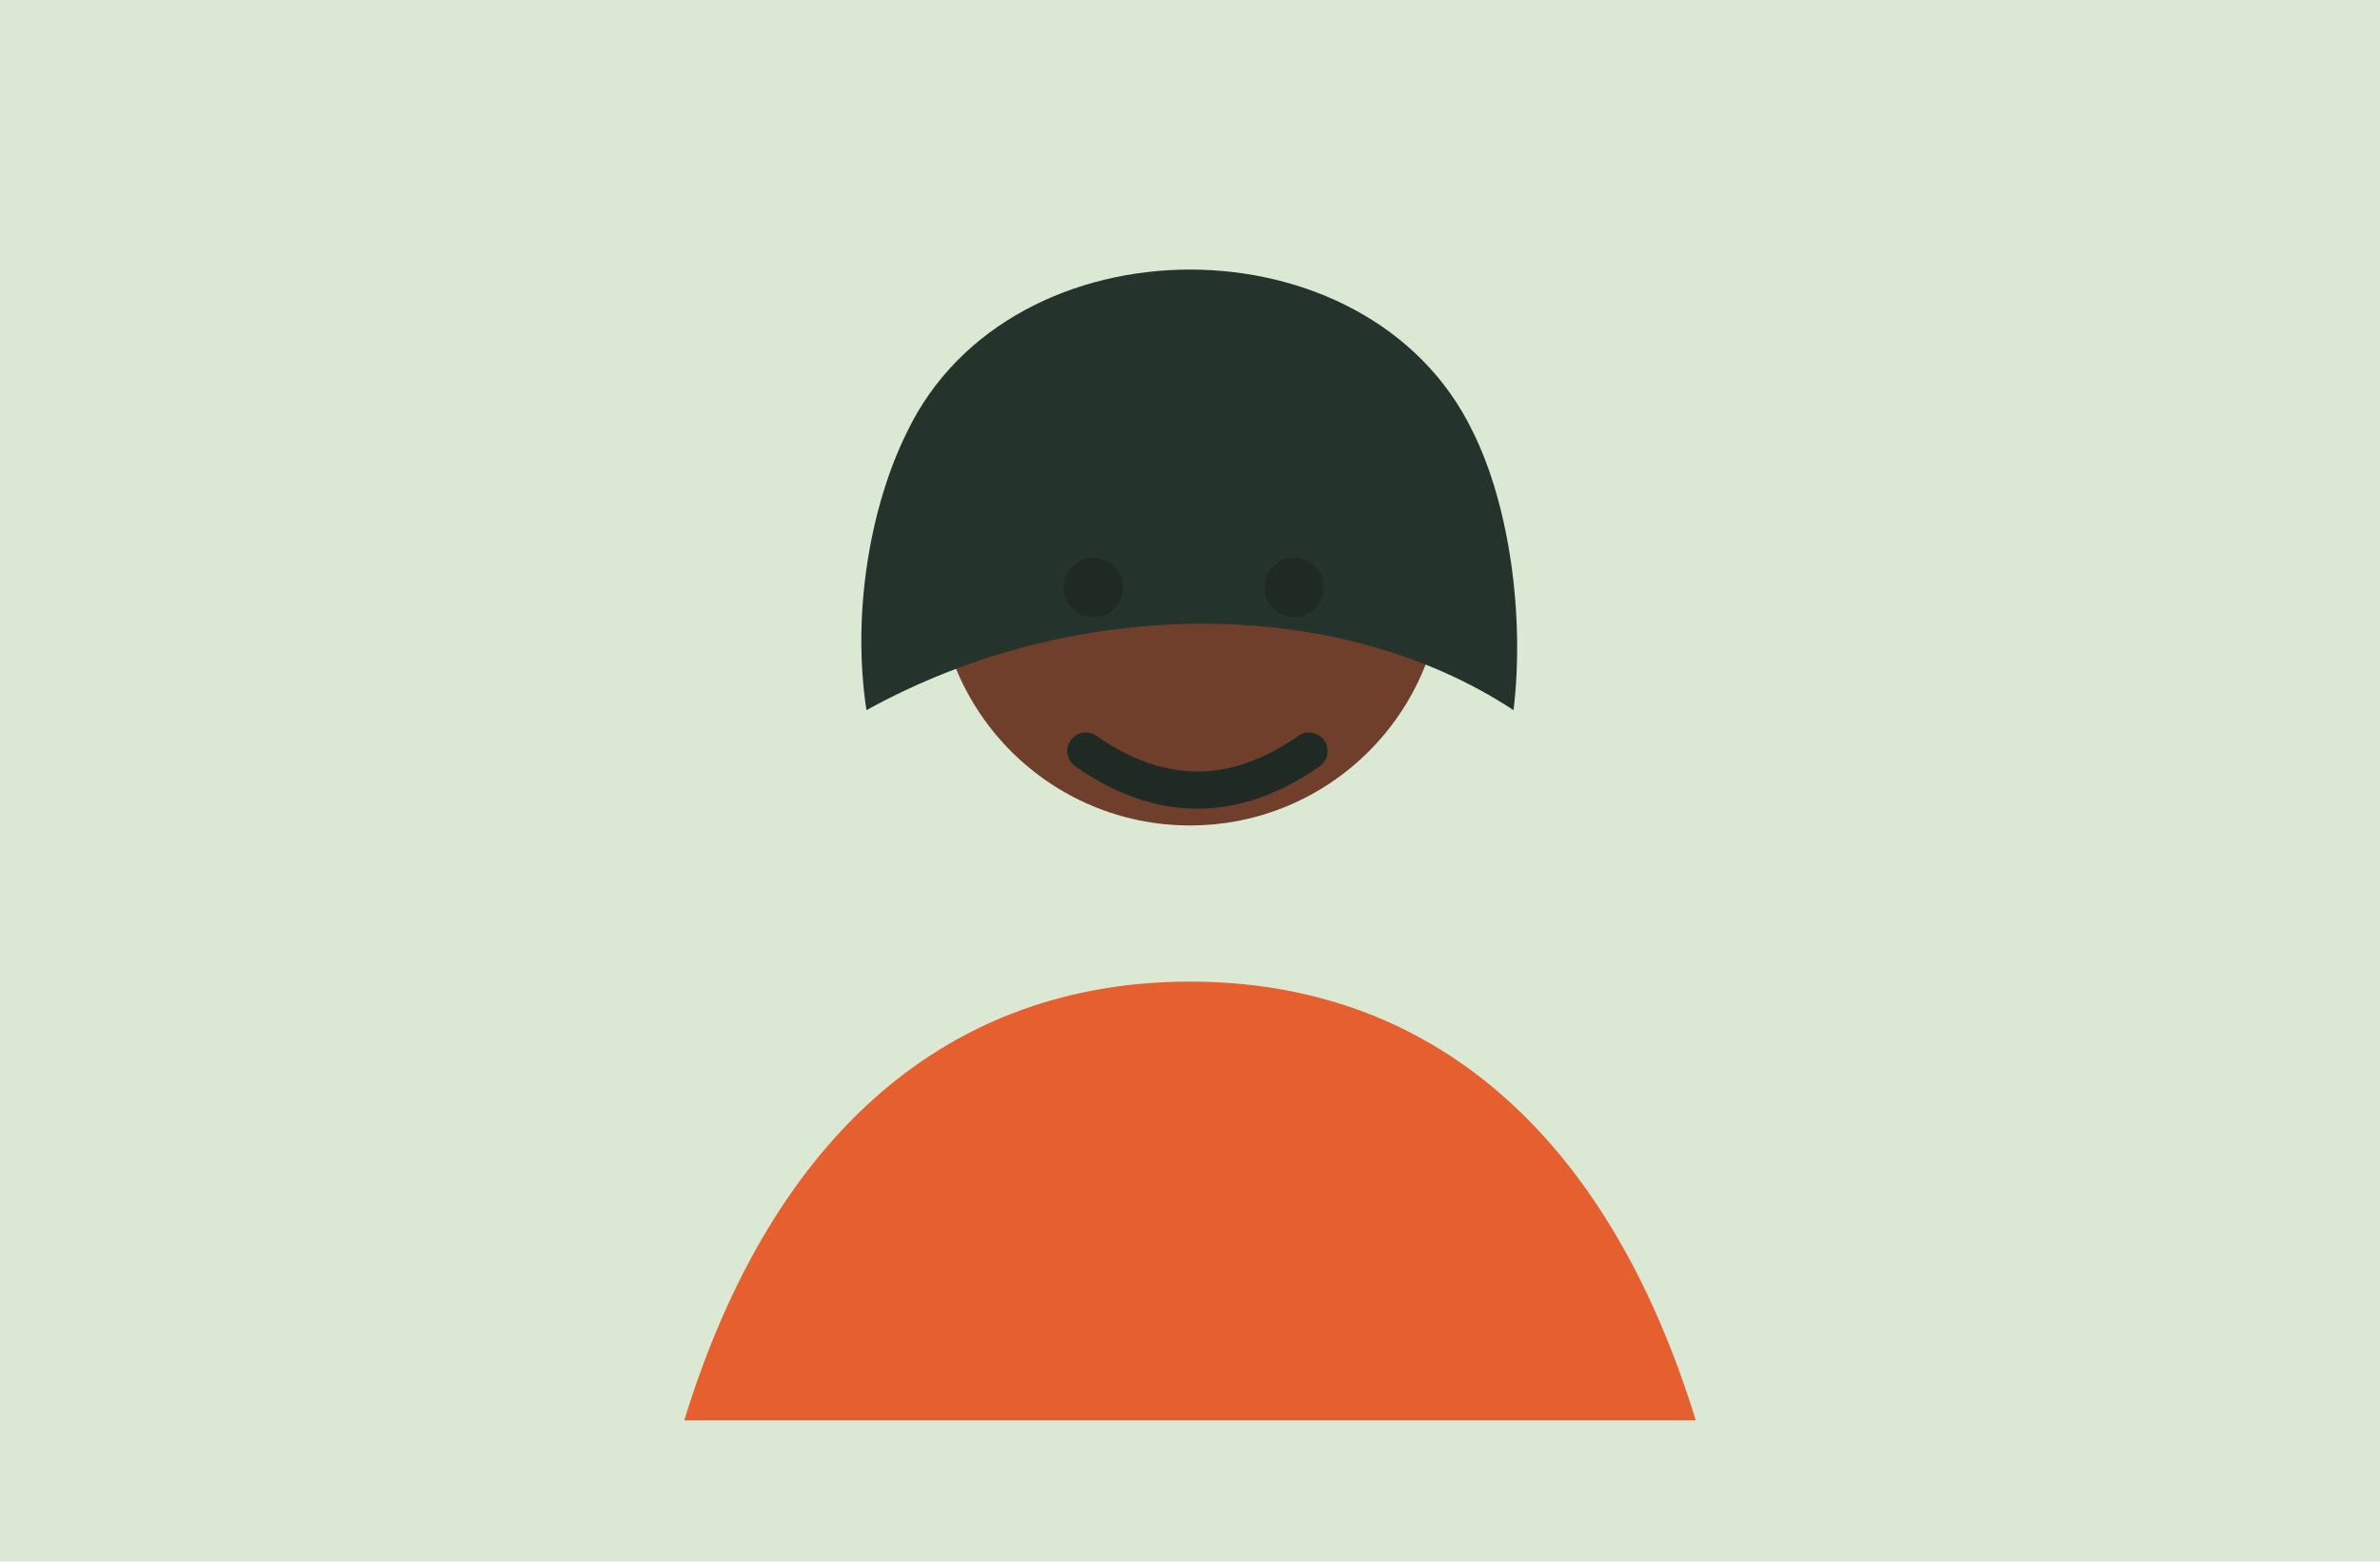
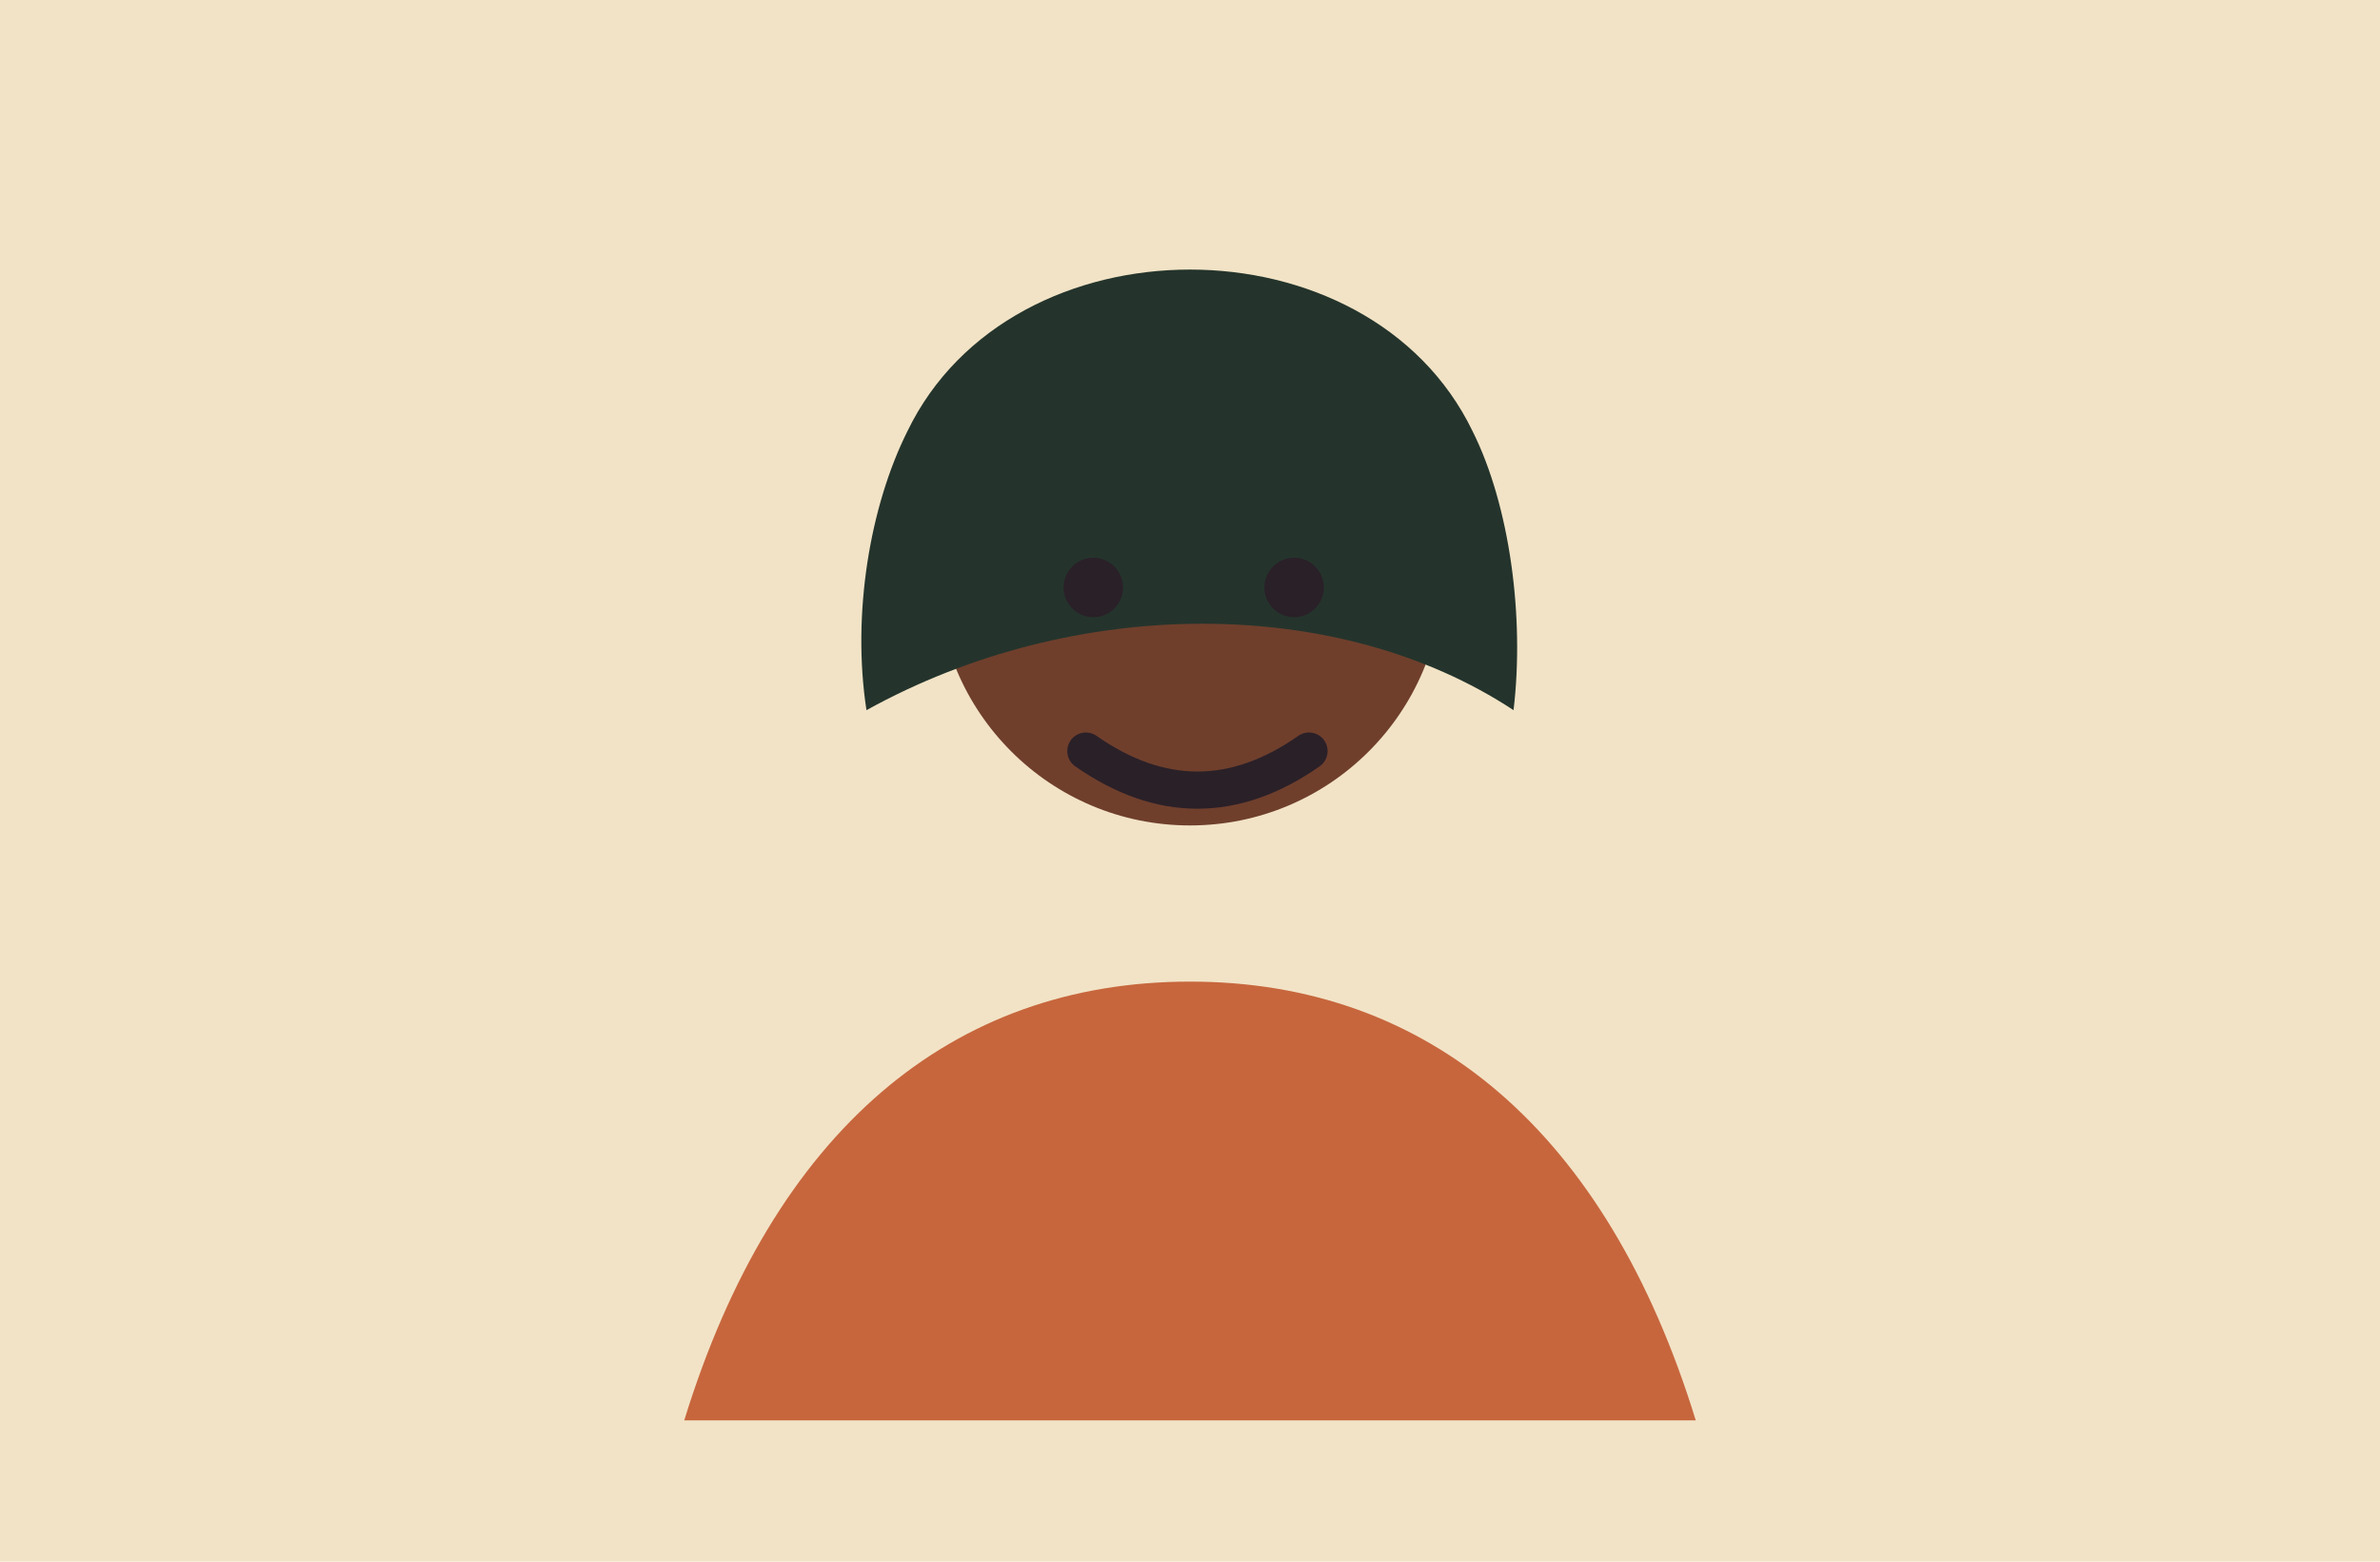
<svg xmlns="http://www.w3.org/2000/svg" viewBox="0 0 640 420" role="img" aria-labelledby="title">
-   <rect width="640" height="420" fill="#dbe8d4" />
+   <rect width="640" height="420" fill="#f2e3c6" />
  <circle cx="320" cy="154" r="68" fill="#6f3f2c" />
-   <path d="M184 382c24-78 72-118 136-118s112 40 136 118" fill="#e65f2e" />
+   <path d="M184 382c24-78 72-118 136-118s112 40 136 118" fill="#c7663d" />
  <path d="M244 116c28-58 124-58 152 0 10 20 14 50 11 75-47-31-118-31-174 0-4-26 1-55 11-75Z" fill="#24342c" />
-   <circle cx="294" cy="158" r="8" fill="#1f2a24" />
-   <circle cx="348" cy="158" r="8" fill="#1f2a24" />
-   <path d="M292 202c20 14 40 14 60 0" fill="none" stroke="#1f2a24" stroke-width="10" stroke-linecap="round" />
+   <circle cx="294" cy="158" r="8" fill="#2a2028" />
+   <circle cx="348" cy="158" r="8" fill="#2a2028" />
+   <path d="M292 202c20 14 40 14 60 0" fill="none" stroke="#2a2028" stroke-width="10" stroke-linecap="round" />
</svg>
